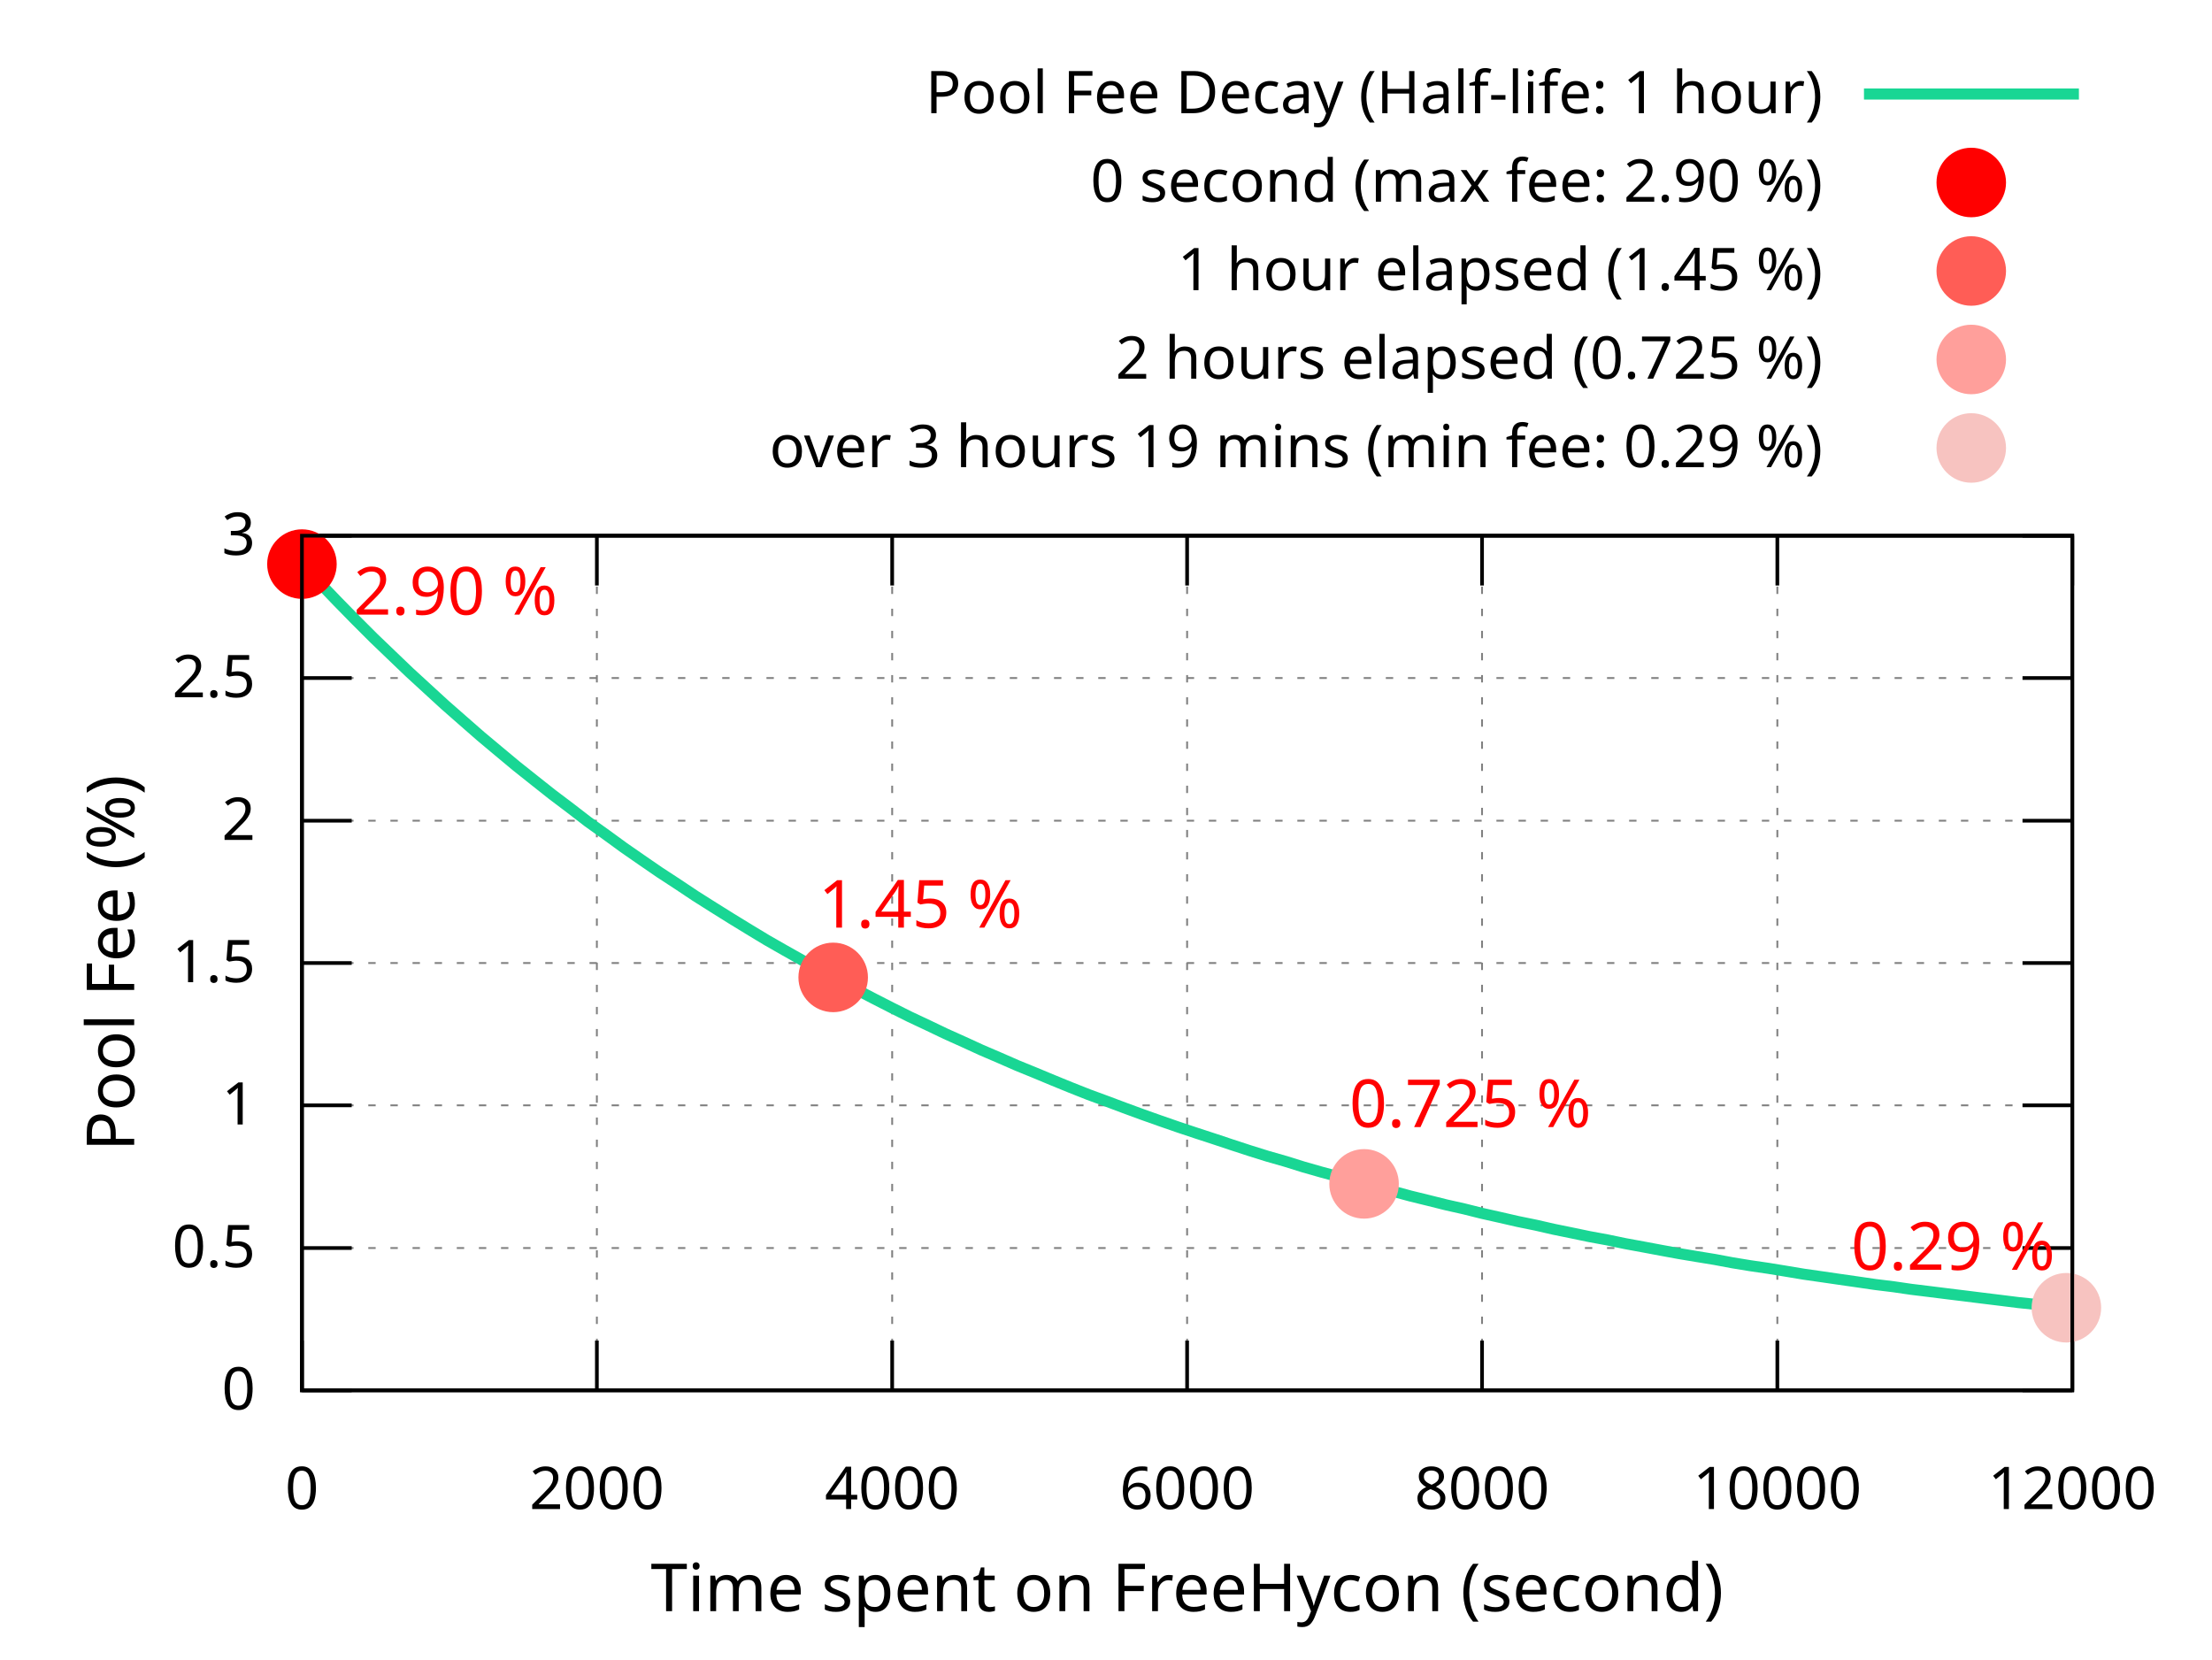
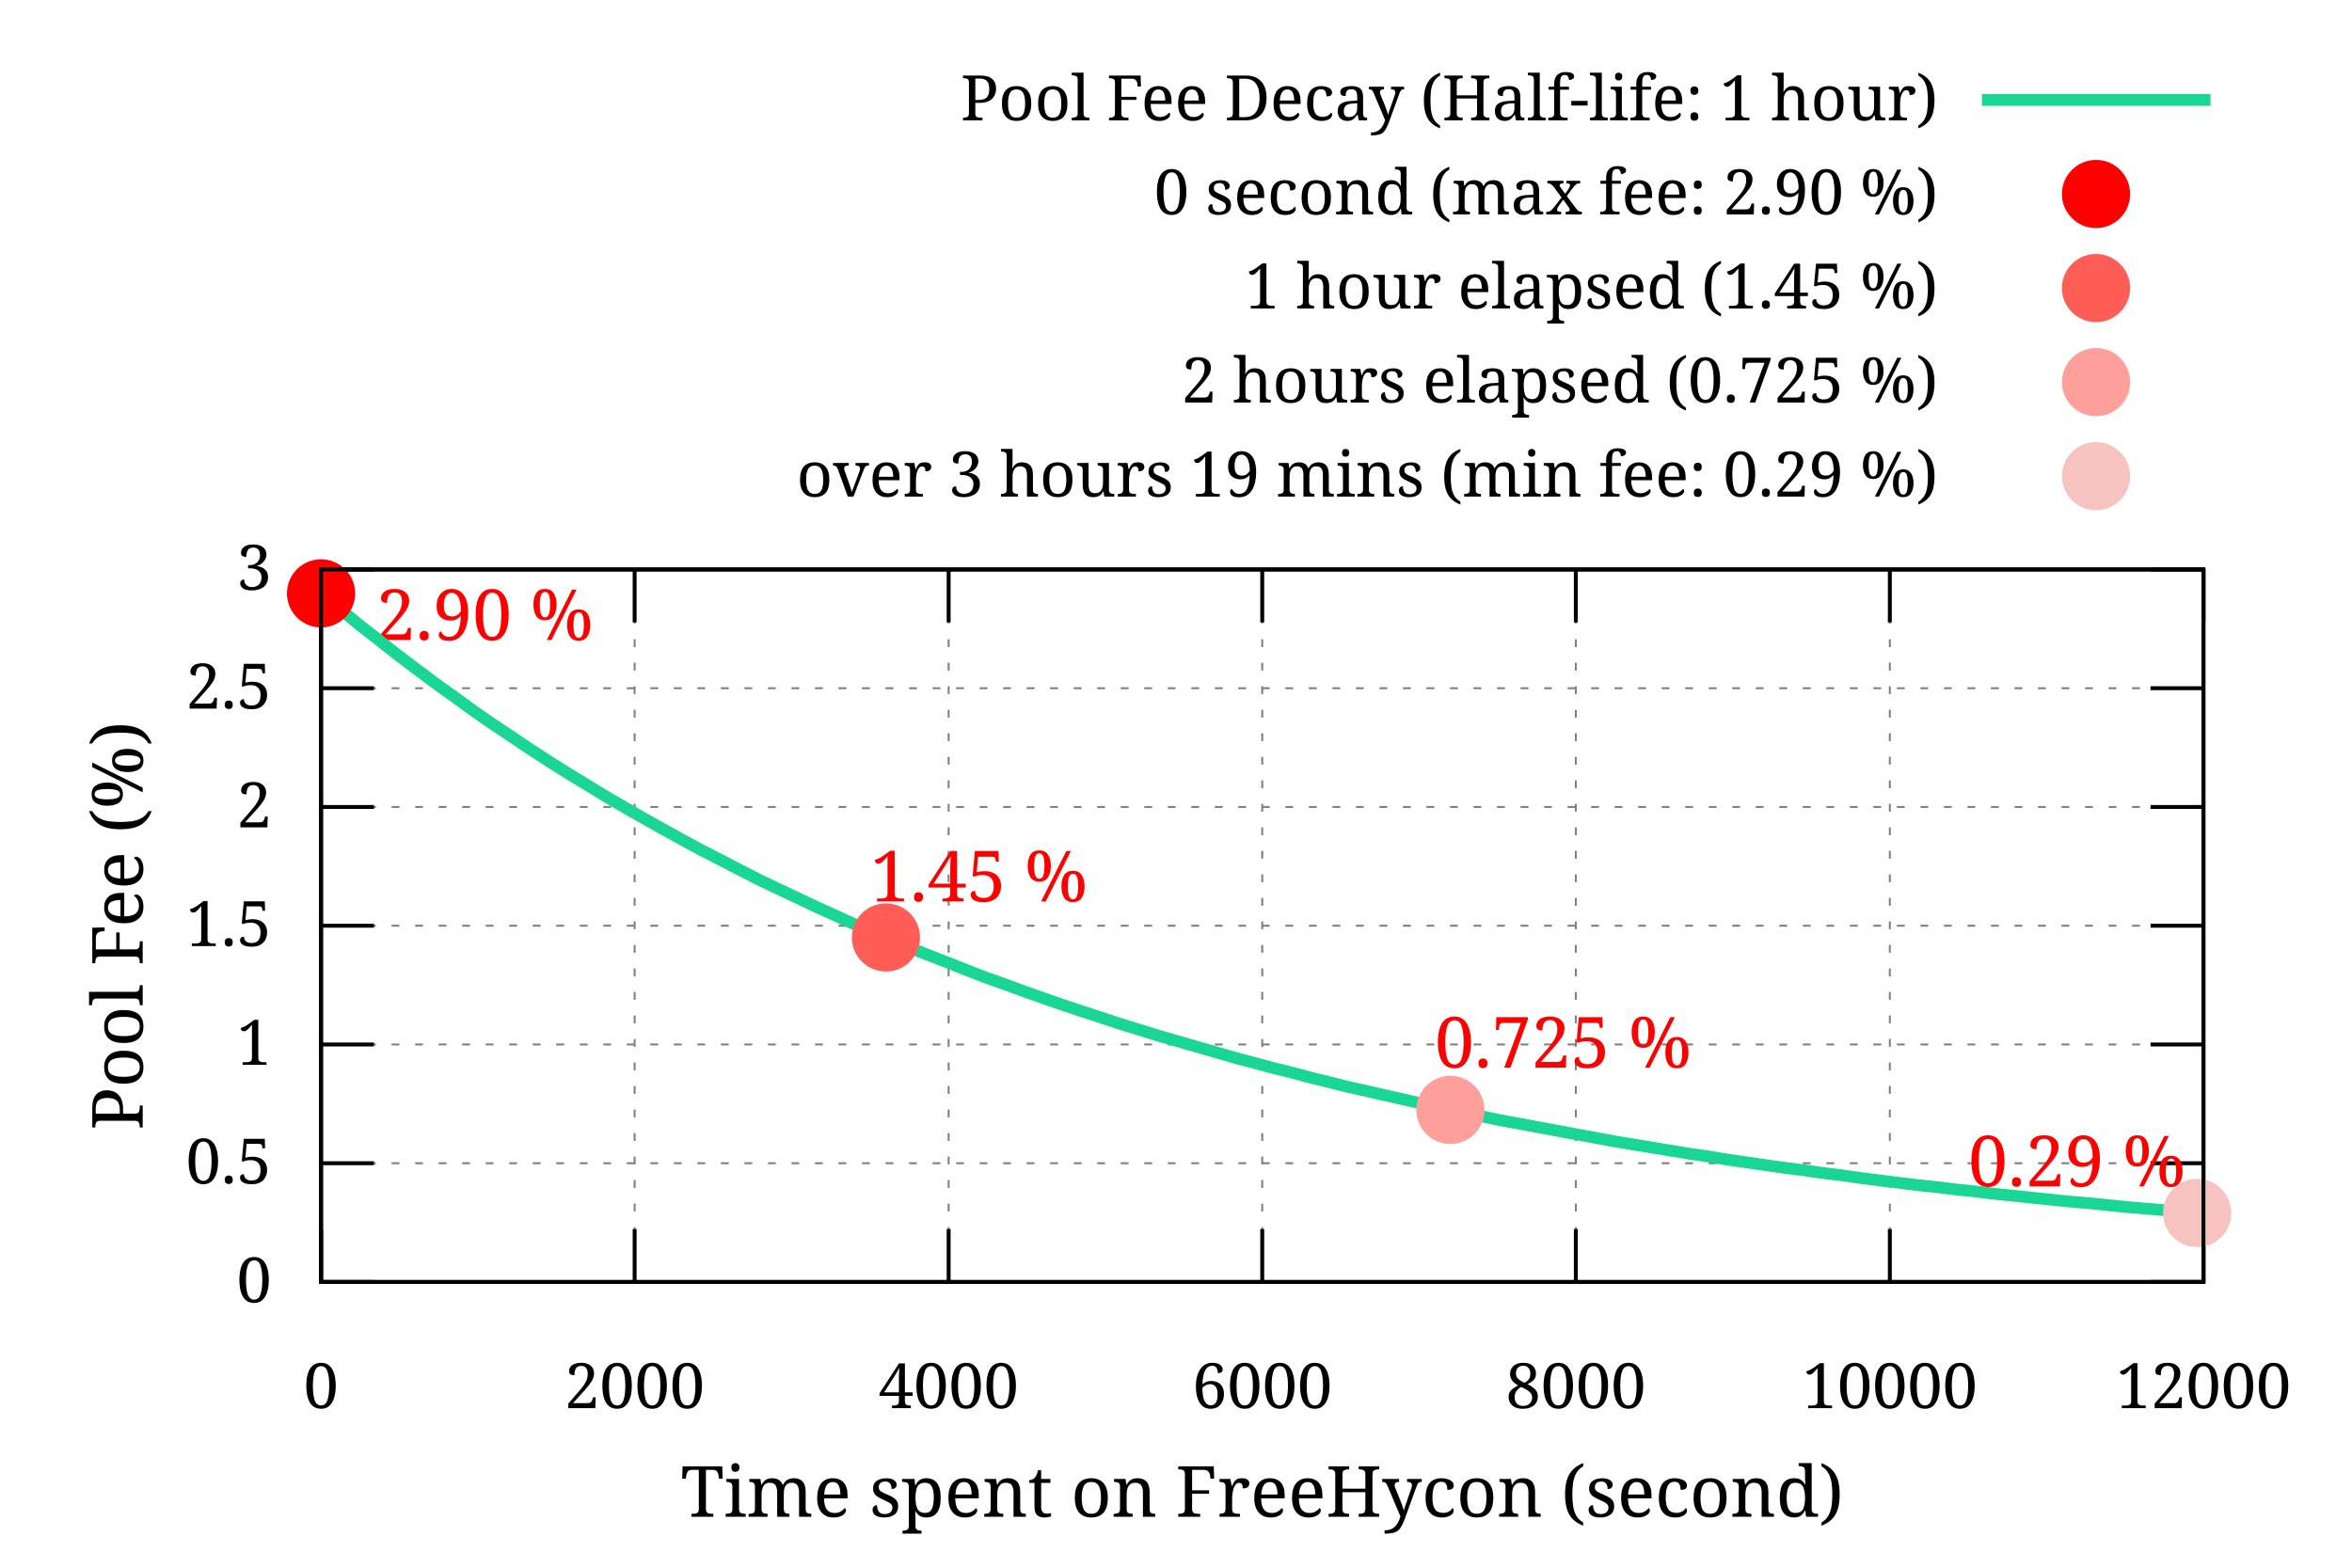
- <svg xmlns="http://www.w3.org/2000/svg" xmlns:xlink="http://www.w3.org/1999/xlink" width="600" height="450" viewBox="0 0 600 450">
+ <svg xmlns="http://www.w3.org/2000/svg" xmlns:xlink="http://www.w3.org/1999/xlink" width="600" height="400" viewBox="0 0 600 400">
  <g id="gnuplot_canvas">
-     <rect x="0" y="0" width="600" height="450" fill="none" />
+     <rect x="0" y="0" width="600" height="400" fill="none" />
    <defs>
      <circle id="gpDot" r="0.5" stroke-width="0.5" />
      <path id="gpPt0" stroke-width="0.148" stroke="currentColor" d="M-1,0 h2 M0,-1 v2" />
      <path id="gpPt1" stroke-width="0.148" stroke="currentColor" d="M-1,-1 L1,1 M1,-1 L-1,1" />
      <path id="gpPt2" stroke-width="0.148" stroke="currentColor" d="M-1,0 L1,0 M0,-1 L0,1 M-1,-1 L1,1 M-1,1 L1,-1" />
      <rect id="gpPt3" stroke-width="0.148" stroke="currentColor" x="-1" y="-1" width="2" height="2" />
      <rect id="gpPt4" stroke-width="0.148" stroke="currentColor" fill="currentColor" x="-1" y="-1" width="2" height="2" />
      <circle id="gpPt5" stroke-width="0.148" stroke="currentColor" cx="0" cy="0" r="1" />
      <use xlink:href="#gpPt5" id="gpPt6" fill="currentColor" stroke="none" />
      <path id="gpPt7" stroke-width="0.148" stroke="currentColor" d="M0,-1.33 L-1.33,0.67 L1.33,0.67 z" />
      <use xlink:href="#gpPt7" id="gpPt8" fill="currentColor" stroke="none" />
      <use xlink:href="#gpPt7" id="gpPt9" stroke="currentColor" transform="rotate(180)" />
      <use xlink:href="#gpPt9" id="gpPt10" fill="currentColor" stroke="none" />
      <use xlink:href="#gpPt3" id="gpPt11" stroke="currentColor" transform="rotate(45)" />
      <use xlink:href="#gpPt11" id="gpPt12" fill="currentColor" stroke="none" />
      <path id="gpPt13" stroke-width="0.148" stroke="currentColor" d="M0,1.330 L1.265,0.411 L0.782,-1.067 L-0.782,-1.076 L-1.265,0.411 z" />
      <use xlink:href="#gpPt13" id="gpPt14" fill="currentColor" stroke="none" />
      <filter id="textbox" filterUnits="objectBoundingBox" x="0" y="0" height="1" width="1">
        <feFlood flood-color="white" flood-opacity="1" result="bgnd" />
        <feComposite in="SourceGraphic" in2="bgnd" operator="atop" />
      </filter>
      <filter id="greybox" filterUnits="objectBoundingBox" x="0" y="0" height="1" width="1">
        <feFlood flood-color="lightgrey" flood-opacity="1" result="grey" />
        <feComposite in="SourceGraphic" in2="grey" operator="atop" />
      </filter>
    </defs>
    <g fill="none" color="white" stroke="currentColor" stroke-width="1.00" stroke-linecap="butt" stroke-linejoin="miter">
</g>
    <g fill="none" color="black" stroke="currentColor" stroke-width="1.00" stroke-linecap="butt" stroke-linejoin="miter">
</g>
    <g fill="none" color="black" stroke="black" stroke-width="0.50" stroke-linecap="butt" stroke-linejoin="miter">
</g>
    <g fill="none" color="gray" stroke="currentColor" stroke-width="0.50" stroke-linecap="butt" stroke-linejoin="miter">
-       <path stroke="gray" stroke-dasharray="2,4" class="gridline" d="M81.9,377.1 L562.1,377.1  " />
-     </g>
-     <g fill="none" color="gray" stroke="gray" stroke-width="1.00" stroke-linecap="butt" stroke-linejoin="miter">
- </g>
-     <g fill="none" color="black" stroke="currentColor" stroke-width="1.00" stroke-linecap="butt" stroke-linejoin="miter">
-       <path stroke="black" d="M81.9,377.1 L95.4,377.1 M562.1,377.1 L548.6,377.1  " />
-       <g transform="translate(69.3,382.3)" stroke="none" fill="black" font-family="Montserrat" font-size="16.00" text-anchor="end">
-         <text>
-           <tspan font-family="Montserrat"> 0</tspan>
-         </text>
-       </g>
-     </g>
-     <g fill="none" color="black" stroke="currentColor" stroke-width="1.00" stroke-linecap="butt" stroke-linejoin="miter">
- </g>
-     <g fill="none" color="black" stroke="black" stroke-width="0.50" stroke-linecap="butt" stroke-linejoin="miter">
- </g>
-     <g fill="none" color="gray" stroke="currentColor" stroke-width="0.50" stroke-linecap="butt" stroke-linejoin="miter">
-       <path stroke="gray" stroke-dasharray="2,4" class="gridline" d="M81.9,338.5 L562.1,338.5  " />
-     </g>
-     <g fill="none" color="gray" stroke="gray" stroke-width="1.00" stroke-linecap="butt" stroke-linejoin="miter">
- </g>
-     <g fill="none" color="black" stroke="currentColor" stroke-width="1.00" stroke-linecap="butt" stroke-linejoin="miter">
-       <path stroke="black" d="M81.9,338.5 L95.4,338.5 M562.1,338.5 L548.6,338.5  " />
-       <g transform="translate(69.3,343.7)" stroke="none" fill="black" font-family="Montserrat" font-size="16.00" text-anchor="end">
-         <text>
-           <tspan font-family="Montserrat"> 0.5</tspan>
-         </text>
-       </g>
-     </g>
-     <g fill="none" color="black" stroke="currentColor" stroke-width="1.00" stroke-linecap="butt" stroke-linejoin="miter">
- </g>
-     <g fill="none" color="black" stroke="black" stroke-width="0.50" stroke-linecap="butt" stroke-linejoin="miter">
- </g>
-     <g fill="none" color="gray" stroke="currentColor" stroke-width="0.50" stroke-linecap="butt" stroke-linejoin="miter">
-       <path stroke="gray" stroke-dasharray="2,4" class="gridline" d="M81.9,299.8 L562.1,299.8  " />
-     </g>
-     <g fill="none" color="gray" stroke="gray" stroke-width="1.00" stroke-linecap="butt" stroke-linejoin="miter">
- </g>
-     <g fill="none" color="black" stroke="currentColor" stroke-width="1.00" stroke-linecap="butt" stroke-linejoin="miter">
-       <path stroke="black" d="M81.9,299.8 L95.4,299.8 M562.1,299.8 L548.6,299.8  " />
-       <g transform="translate(69.3,305.0)" stroke="none" fill="black" font-family="Montserrat" font-size="16.00" text-anchor="end">
-         <text>
-           <tspan font-family="Montserrat"> 1</tspan>
-         </text>
-       </g>
-     </g>
-     <g fill="none" color="black" stroke="currentColor" stroke-width="1.00" stroke-linecap="butt" stroke-linejoin="miter">
- </g>
-     <g fill="none" color="black" stroke="black" stroke-width="0.50" stroke-linecap="butt" stroke-linejoin="miter">
- </g>
-     <g fill="none" color="gray" stroke="currentColor" stroke-width="0.50" stroke-linecap="butt" stroke-linejoin="miter">
-       <path stroke="gray" stroke-dasharray="2,4" class="gridline" d="M81.9,261.2 L562.1,261.2  " />
-     </g>
-     <g fill="none" color="gray" stroke="gray" stroke-width="1.00" stroke-linecap="butt" stroke-linejoin="miter">
- </g>
-     <g fill="none" color="black" stroke="currentColor" stroke-width="1.00" stroke-linecap="butt" stroke-linejoin="miter">
-       <path stroke="black" d="M81.9,261.2 L95.4,261.2 M562.1,261.2 L548.6,261.2  " />
-       <g transform="translate(69.3,266.4)" stroke="none" fill="black" font-family="Montserrat" font-size="16.00" text-anchor="end">
-         <text>
-           <tspan font-family="Montserrat"> 1.5</tspan>
-         </text>
-       </g>
-     </g>
-     <g fill="none" color="black" stroke="currentColor" stroke-width="1.00" stroke-linecap="butt" stroke-linejoin="miter">
- </g>
-     <g fill="none" color="black" stroke="black" stroke-width="0.50" stroke-linecap="butt" stroke-linejoin="miter">
- </g>
-     <g fill="none" color="gray" stroke="currentColor" stroke-width="0.50" stroke-linecap="butt" stroke-linejoin="miter">
-       <path stroke="gray" stroke-dasharray="2,4" class="gridline" d="M81.9,222.6 L562.1,222.6  " />
-     </g>
-     <g fill="none" color="gray" stroke="gray" stroke-width="1.00" stroke-linecap="butt" stroke-linejoin="miter">
- </g>
-     <g fill="none" color="black" stroke="currentColor" stroke-width="1.00" stroke-linecap="butt" stroke-linejoin="miter">
-       <path stroke="black" d="M81.9,222.6 L95.4,222.6 M562.1,222.6 L548.6,222.6  " />
-       <g transform="translate(69.3,227.8)" stroke="none" fill="black" font-family="Montserrat" font-size="16.00" text-anchor="end">
-         <text>
-           <tspan font-family="Montserrat"> 2</tspan>
-         </text>
-       </g>
-     </g>
-     <g fill="none" color="black" stroke="currentColor" stroke-width="1.00" stroke-linecap="butt" stroke-linejoin="miter">
- </g>
-     <g fill="none" color="black" stroke="black" stroke-width="0.50" stroke-linecap="butt" stroke-linejoin="miter">
- </g>
-     <g fill="none" color="gray" stroke="currentColor" stroke-width="0.50" stroke-linecap="butt" stroke-linejoin="miter">
-       <path stroke="gray" stroke-dasharray="2,4" class="gridline" d="M81.9,183.9 L562.1,183.9  " />
-     </g>
-     <g fill="none" color="gray" stroke="gray" stroke-width="1.00" stroke-linecap="butt" stroke-linejoin="miter">
- </g>
-     <g fill="none" color="black" stroke="currentColor" stroke-width="1.00" stroke-linecap="butt" stroke-linejoin="miter">
-       <path stroke="black" d="M81.9,183.9 L95.4,183.9 M562.1,183.9 L548.6,183.9  " />
-       <g transform="translate(69.3,189.1)" stroke="none" fill="black" font-family="Montserrat" font-size="16.00" text-anchor="end">
-         <text>
-           <tspan font-family="Montserrat"> 2.5</tspan>
+       <path stroke="gray" stroke-dasharray="2,4" class="gridline" d="M81.9,327.1 L562.1,327.1  " />
+     </g>
+     <g fill="none" color="gray" stroke="gray" stroke-width="1.00" stroke-linecap="butt" stroke-linejoin="miter">
+ </g>
+     <g fill="none" color="black" stroke="currentColor" stroke-width="1.00" stroke-linecap="butt" stroke-linejoin="miter">
+       <path stroke="black" d="M81.9,327.1 L95.4,327.1 M562.1,327.1 L548.6,327.1  " />
+       <g transform="translate(69.3,332.3)" stroke="none" fill="black" font-family="Georgia" font-size="16.00" text-anchor="end">
+         <text>
+           <tspan font-family="Georgia"> 0</tspan>
+         </text>
+       </g>
+     </g>
+     <g fill="none" color="black" stroke="currentColor" stroke-width="1.00" stroke-linecap="butt" stroke-linejoin="miter">
+ </g>
+     <g fill="none" color="black" stroke="black" stroke-width="0.50" stroke-linecap="butt" stroke-linejoin="miter">
+ </g>
+     <g fill="none" color="gray" stroke="currentColor" stroke-width="0.50" stroke-linecap="butt" stroke-linejoin="miter">
+       <path stroke="gray" stroke-dasharray="2,4" class="gridline" d="M81.9,296.8 L562.1,296.8  " />
+     </g>
+     <g fill="none" color="gray" stroke="gray" stroke-width="1.00" stroke-linecap="butt" stroke-linejoin="miter">
+ </g>
+     <g fill="none" color="black" stroke="currentColor" stroke-width="1.00" stroke-linecap="butt" stroke-linejoin="miter">
+       <path stroke="black" d="M81.9,296.8 L95.4,296.8 M562.1,296.8 L548.6,296.8  " />
+       <g transform="translate(69.3,302.0)" stroke="none" fill="black" font-family="Georgia" font-size="16.00" text-anchor="end">
+         <text>
+           <tspan font-family="Georgia"> 0.5</tspan>
+         </text>
+       </g>
+     </g>
+     <g fill="none" color="black" stroke="currentColor" stroke-width="1.00" stroke-linecap="butt" stroke-linejoin="miter">
+ </g>
+     <g fill="none" color="black" stroke="black" stroke-width="0.50" stroke-linecap="butt" stroke-linejoin="miter">
+ </g>
+     <g fill="none" color="gray" stroke="currentColor" stroke-width="0.50" stroke-linecap="butt" stroke-linejoin="miter">
+       <path stroke="gray" stroke-dasharray="2,4" class="gridline" d="M81.9,266.5 L562.1,266.5  " />
+     </g>
+     <g fill="none" color="gray" stroke="gray" stroke-width="1.00" stroke-linecap="butt" stroke-linejoin="miter">
+ </g>
+     <g fill="none" color="black" stroke="currentColor" stroke-width="1.00" stroke-linecap="butt" stroke-linejoin="miter">
+       <path stroke="black" d="M81.9,266.5 L95.4,266.5 M562.1,266.5 L548.6,266.5  " />
+       <g transform="translate(69.3,271.7)" stroke="none" fill="black" font-family="Georgia" font-size="16.00" text-anchor="end">
+         <text>
+           <tspan font-family="Georgia"> 1</tspan>
+         </text>
+       </g>
+     </g>
+     <g fill="none" color="black" stroke="currentColor" stroke-width="1.00" stroke-linecap="butt" stroke-linejoin="miter">
+ </g>
+     <g fill="none" color="black" stroke="black" stroke-width="0.50" stroke-linecap="butt" stroke-linejoin="miter">
+ </g>
+     <g fill="none" color="gray" stroke="currentColor" stroke-width="0.50" stroke-linecap="butt" stroke-linejoin="miter">
+       <path stroke="gray" stroke-dasharray="2,4" class="gridline" d="M81.9,236.2 L562.1,236.2  " />
+     </g>
+     <g fill="none" color="gray" stroke="gray" stroke-width="1.00" stroke-linecap="butt" stroke-linejoin="miter">
+ </g>
+     <g fill="none" color="black" stroke="currentColor" stroke-width="1.00" stroke-linecap="butt" stroke-linejoin="miter">
+       <path stroke="black" d="M81.9,236.2 L95.4,236.2 M562.1,236.2 L548.6,236.2  " />
+       <g transform="translate(69.3,241.4)" stroke="none" fill="black" font-family="Georgia" font-size="16.00" text-anchor="end">
+         <text>
+           <tspan font-family="Georgia"> 1.5</tspan>
+         </text>
+       </g>
+     </g>
+     <g fill="none" color="black" stroke="currentColor" stroke-width="1.00" stroke-linecap="butt" stroke-linejoin="miter">
+ </g>
+     <g fill="none" color="black" stroke="black" stroke-width="0.50" stroke-linecap="butt" stroke-linejoin="miter">
+ </g>
+     <g fill="none" color="gray" stroke="currentColor" stroke-width="0.50" stroke-linecap="butt" stroke-linejoin="miter">
+       <path stroke="gray" stroke-dasharray="2,4" class="gridline" d="M81.9,205.9 L562.1,205.9  " />
+     </g>
+     <g fill="none" color="gray" stroke="gray" stroke-width="1.00" stroke-linecap="butt" stroke-linejoin="miter">
+ </g>
+     <g fill="none" color="black" stroke="currentColor" stroke-width="1.00" stroke-linecap="butt" stroke-linejoin="miter">
+       <path stroke="black" d="M81.9,205.9 L95.4,205.9 M562.1,205.9 L548.6,205.9  " />
+       <g transform="translate(69.3,211.1)" stroke="none" fill="black" font-family="Georgia" font-size="16.00" text-anchor="end">
+         <text>
+           <tspan font-family="Georgia"> 2</tspan>
+         </text>
+       </g>
+     </g>
+     <g fill="none" color="black" stroke="currentColor" stroke-width="1.00" stroke-linecap="butt" stroke-linejoin="miter">
+ </g>
+     <g fill="none" color="black" stroke="black" stroke-width="0.50" stroke-linecap="butt" stroke-linejoin="miter">
+ </g>
+     <g fill="none" color="gray" stroke="currentColor" stroke-width="0.50" stroke-linecap="butt" stroke-linejoin="miter">
+       <path stroke="gray" stroke-dasharray="2,4" class="gridline" d="M81.9,175.6 L562.1,175.6  " />
+     </g>
+     <g fill="none" color="gray" stroke="gray" stroke-width="1.00" stroke-linecap="butt" stroke-linejoin="miter">
+ </g>
+     <g fill="none" color="black" stroke="currentColor" stroke-width="1.00" stroke-linecap="butt" stroke-linejoin="miter">
+       <path stroke="black" d="M81.9,175.6 L95.4,175.6 M562.1,175.6 L548.6,175.6  " />
+       <g transform="translate(69.3,180.8)" stroke="none" fill="black" font-family="Georgia" font-size="16.00" text-anchor="end">
+         <text>
+           <tspan font-family="Georgia"> 2.5</tspan>
        </text>
      </g>
    </g>
    <g fill="none" color="black" stroke="currentColor" stroke-width="1.00" stroke-linecap="butt" stroke-linejoin="miter">
</g>
    <g fill="none" color="black" stroke="black" stroke-width="0.50" stroke-linecap="butt" stroke-linejoin="miter">
</g>
    <g fill="none" color="gray" stroke="currentColor" stroke-width="0.50" stroke-linecap="butt" stroke-linejoin="miter">
      <path stroke="gray" stroke-dasharray="2,4" class="gridline" d="M81.9,145.3 L562.1,145.3  " />
    </g>
    <g fill="none" color="gray" stroke="gray" stroke-width="1.00" stroke-linecap="butt" stroke-linejoin="miter">
</g>
    <g fill="none" color="black" stroke="currentColor" stroke-width="1.00" stroke-linecap="butt" stroke-linejoin="miter">
      <path stroke="black" d="M81.9,145.3 L95.4,145.3 M562.1,145.3 L548.6,145.3  " />
-       <g transform="translate(69.3,150.5)" stroke="none" fill="black" font-family="Montserrat" font-size="16.00" text-anchor="end">
-         <text>
-           <tspan font-family="Montserrat"> 3</tspan>
-         </text>
-       </g>
-     </g>
-     <g fill="none" color="black" stroke="currentColor" stroke-width="1.00" stroke-linecap="butt" stroke-linejoin="miter">
- </g>
-     <g fill="none" color="black" stroke="black" stroke-width="0.50" stroke-linecap="butt" stroke-linejoin="miter">
- </g>
-     <g fill="none" color="gray" stroke="currentColor" stroke-width="0.50" stroke-linecap="butt" stroke-linejoin="miter">
-       <path stroke="gray" stroke-dasharray="2,4" class="gridline" d="M81.9,377.1 L81.9,145.3  " />
-     </g>
-     <g fill="none" color="gray" stroke="gray" stroke-width="1.00" stroke-linecap="butt" stroke-linejoin="miter">
- </g>
-     <g fill="none" color="black" stroke="currentColor" stroke-width="1.00" stroke-linecap="butt" stroke-linejoin="miter">
-       <path stroke="black" d="M81.9,377.1 L81.9,363.6 M81.9,145.3 L81.9,158.8  " />
-       <g transform="translate(81.9,409.3)" stroke="none" fill="black" font-family="Montserrat" font-size="16.00" text-anchor="middle">
-         <text>
-           <tspan font-family="Montserrat"> 0</tspan>
-         </text>
-       </g>
-     </g>
-     <g fill="none" color="black" stroke="currentColor" stroke-width="1.00" stroke-linecap="butt" stroke-linejoin="miter">
- </g>
-     <g fill="none" color="black" stroke="black" stroke-width="0.50" stroke-linecap="butt" stroke-linejoin="miter">
- </g>
-     <g fill="none" color="gray" stroke="currentColor" stroke-width="0.50" stroke-linecap="butt" stroke-linejoin="miter">
-       <path stroke="gray" stroke-dasharray="2,4" class="gridline" d="M161.9,377.1 L161.9,145.3  " />
-     </g>
-     <g fill="none" color="gray" stroke="gray" stroke-width="1.00" stroke-linecap="butt" stroke-linejoin="miter">
- </g>
-     <g fill="none" color="black" stroke="currentColor" stroke-width="1.00" stroke-linecap="butt" stroke-linejoin="miter">
-       <path stroke="black" d="M161.9,377.1 L161.9,363.6 M161.9,145.3 L161.9,158.8  " />
-       <g transform="translate(161.9,409.3)" stroke="none" fill="black" font-family="Montserrat" font-size="16.00" text-anchor="middle">
-         <text>
-           <tspan font-family="Montserrat"> 2000</tspan>
-         </text>
-       </g>
-     </g>
-     <g fill="none" color="black" stroke="currentColor" stroke-width="1.00" stroke-linecap="butt" stroke-linejoin="miter">
- </g>
-     <g fill="none" color="black" stroke="black" stroke-width="0.50" stroke-linecap="butt" stroke-linejoin="miter">
- </g>
-     <g fill="none" color="gray" stroke="currentColor" stroke-width="0.50" stroke-linecap="butt" stroke-linejoin="miter">
-       <path stroke="gray" stroke-dasharray="2,4" class="gridline" d="M242.0,377.1 L242.0,145.3  " />
-     </g>
-     <g fill="none" color="gray" stroke="gray" stroke-width="1.00" stroke-linecap="butt" stroke-linejoin="miter">
- </g>
-     <g fill="none" color="black" stroke="currentColor" stroke-width="1.00" stroke-linecap="butt" stroke-linejoin="miter">
-       <path stroke="black" d="M242.0,377.1 L242.0,363.6 M242.0,145.3 L242.0,158.8  " />
-       <g transform="translate(242.0,409.3)" stroke="none" fill="black" font-family="Montserrat" font-size="16.00" text-anchor="middle">
-         <text>
-           <tspan font-family="Montserrat"> 4000</tspan>
-         </text>
-       </g>
-     </g>
-     <g fill="none" color="black" stroke="currentColor" stroke-width="1.00" stroke-linecap="butt" stroke-linejoin="miter">
- </g>
-     <g fill="none" color="black" stroke="black" stroke-width="0.50" stroke-linecap="butt" stroke-linejoin="miter">
- </g>
-     <g fill="none" color="gray" stroke="currentColor" stroke-width="0.50" stroke-linecap="butt" stroke-linejoin="miter">
-       <path stroke="gray" stroke-dasharray="2,4" class="gridline" d="M322.0,377.1 L322.0,145.3  " />
-     </g>
-     <g fill="none" color="gray" stroke="gray" stroke-width="1.00" stroke-linecap="butt" stroke-linejoin="miter">
- </g>
-     <g fill="none" color="black" stroke="currentColor" stroke-width="1.00" stroke-linecap="butt" stroke-linejoin="miter">
-       <path stroke="black" d="M322.0,377.1 L322.0,363.6 M322.0,145.3 L322.0,158.8  " />
-       <g transform="translate(322.0,409.3)" stroke="none" fill="black" font-family="Montserrat" font-size="16.00" text-anchor="middle">
-         <text>
-           <tspan font-family="Montserrat"> 6000</tspan>
-         </text>
-       </g>
-     </g>
-     <g fill="none" color="black" stroke="currentColor" stroke-width="1.00" stroke-linecap="butt" stroke-linejoin="miter">
- </g>
-     <g fill="none" color="black" stroke="black" stroke-width="0.50" stroke-linecap="butt" stroke-linejoin="miter">
- </g>
-     <g fill="none" color="gray" stroke="currentColor" stroke-width="0.50" stroke-linecap="butt" stroke-linejoin="miter">
-       <path stroke="gray" stroke-dasharray="2,4" class="gridline" d="M402.0,377.1 L402.0,145.3  " />
-     </g>
-     <g fill="none" color="gray" stroke="gray" stroke-width="1.00" stroke-linecap="butt" stroke-linejoin="miter">
- </g>
-     <g fill="none" color="black" stroke="currentColor" stroke-width="1.00" stroke-linecap="butt" stroke-linejoin="miter">
-       <path stroke="black" d="M402.0,377.1 L402.0,363.6 M402.0,145.3 L402.0,158.8  " />
-       <g transform="translate(402.0,409.3)" stroke="none" fill="black" font-family="Montserrat" font-size="16.00" text-anchor="middle">
-         <text>
-           <tspan font-family="Montserrat"> 8000</tspan>
-         </text>
-       </g>
-     </g>
-     <g fill="none" color="black" stroke="currentColor" stroke-width="1.00" stroke-linecap="butt" stroke-linejoin="miter">
- </g>
-     <g fill="none" color="black" stroke="black" stroke-width="0.50" stroke-linecap="butt" stroke-linejoin="miter">
- </g>
-     <g fill="none" color="gray" stroke="currentColor" stroke-width="0.50" stroke-linecap="butt" stroke-linejoin="miter">
-       <path stroke="gray" stroke-dasharray="2,4" class="gridline" d="M482.1,377.1 L482.1,145.3  " />
-     </g>
-     <g fill="none" color="gray" stroke="gray" stroke-width="1.00" stroke-linecap="butt" stroke-linejoin="miter">
- </g>
-     <g fill="none" color="black" stroke="currentColor" stroke-width="1.00" stroke-linecap="butt" stroke-linejoin="miter">
-       <path stroke="black" d="M482.1,377.1 L482.1,363.6 M482.1,145.3 L482.1,158.8  " />
-       <g transform="translate(482.1,409.3)" stroke="none" fill="black" font-family="Montserrat" font-size="16.00" text-anchor="middle">
-         <text>
-           <tspan font-family="Montserrat"> 10000</tspan>
-         </text>
-       </g>
-     </g>
-     <g fill="none" color="black" stroke="currentColor" stroke-width="1.00" stroke-linecap="butt" stroke-linejoin="miter">
- </g>
-     <g fill="none" color="black" stroke="black" stroke-width="0.50" stroke-linecap="butt" stroke-linejoin="miter">
- </g>
-     <g fill="none" color="gray" stroke="currentColor" stroke-width="0.50" stroke-linecap="butt" stroke-linejoin="miter">
-       <path stroke="gray" stroke-dasharray="2,4" class="gridline" d="M562.1,377.1 L562.1,145.3  " />
-     </g>
-     <g fill="none" color="gray" stroke="gray" stroke-width="1.00" stroke-linecap="butt" stroke-linejoin="miter">
- </g>
-     <g fill="none" color="black" stroke="currentColor" stroke-width="1.00" stroke-linecap="butt" stroke-linejoin="miter">
-       <path stroke="black" d="M562.1,377.1 L562.1,363.6 M562.1,145.3 L562.1,158.8  " />
-       <g transform="translate(562.1,409.3)" stroke="none" fill="black" font-family="Montserrat" font-size="16.00" text-anchor="middle">
-         <text>
-           <tspan font-family="Montserrat"> 12000</tspan>
-         </text>
-       </g>
-     </g>
-     <g fill="none" color="black" stroke="currentColor" stroke-width="1.00" stroke-linecap="butt" stroke-linejoin="miter">
- </g>
-     <g fill="none" color="black" stroke="currentColor" stroke-width="1.00" stroke-linecap="butt" stroke-linejoin="miter">
-       <path stroke="black" d="M81.9,145.3 L81.9,377.1 L562.1,377.1 L562.1,145.3 L81.9,145.3 Z  " />
-       <g transform="translate(95.9,166.7)" stroke="none" fill="rgb(255,0,0)" font-family="Montserrat" font-size="18.00" text-anchor="start">
-         <text>
-           <tspan font-family="Montserrat">2.90 %</tspan>
-         </text>
-       </g>
-       <g transform="translate(222.0,251.6)" stroke="none" fill="rgb(255,0,0)" font-family="Montserrat" font-size="18.00" text-anchor="start">
-         <text>
-           <tspan font-family="Montserrat">1.45 %</tspan>
-         </text>
-       </g>
-       <g transform="translate(366.0,305.7)" stroke="none" fill="rgb(255,0,0)" font-family="Montserrat" font-size="18.00" text-anchor="start">
-         <text>
-           <tspan font-family="Montserrat">0.725 %</tspan>
-         </text>
-       </g>
-       <g transform="translate(502.1,344.4)" stroke="none" fill="rgb(255,0,0)" font-family="Montserrat" font-size="18.00" text-anchor="start">
-         <text>
-           <tspan font-family="Montserrat">0.29 %</tspan>
-         </text>
-       </g>
-     </g>
-     <g fill="none" color="black" stroke="currentColor" stroke-width="1.00" stroke-linecap="butt" stroke-linejoin="miter">
-       <g transform="translate(36.4,261.2) rotate(270)" stroke="none" fill="black" font-family="Montserrat" font-size="18.00" text-anchor="middle">
-         <text>
-           <tspan font-family="Montserrat">Pool Fee (%)</tspan>
-         </text>
-       </g>
-     </g>
-     <g fill="none" color="black" stroke="currentColor" stroke-width="1.00" stroke-linecap="butt" stroke-linejoin="miter">
-       <g transform="translate(322.0,437.0)" stroke="none" fill="black" font-family="Montserrat" font-size="18.00" text-anchor="middle">
-         <text>
-           <tspan font-family="Montserrat">Time spent on FreeHycon (second)</tspan>
+       <g transform="translate(69.3,150.5)" stroke="none" fill="black" font-family="Georgia" font-size="16.00" text-anchor="end">
+         <text>
+           <tspan font-family="Georgia"> 3</tspan>
+         </text>
+       </g>
+     </g>
+     <g fill="none" color="black" stroke="currentColor" stroke-width="1.00" stroke-linecap="butt" stroke-linejoin="miter">
+ </g>
+     <g fill="none" color="black" stroke="black" stroke-width="0.50" stroke-linecap="butt" stroke-linejoin="miter">
+ </g>
+     <g fill="none" color="gray" stroke="currentColor" stroke-width="0.50" stroke-linecap="butt" stroke-linejoin="miter">
+       <path stroke="gray" stroke-dasharray="2,4" class="gridline" d="M81.9,327.1 L81.9,145.3  " />
+     </g>
+     <g fill="none" color="gray" stroke="gray" stroke-width="1.00" stroke-linecap="butt" stroke-linejoin="miter">
+ </g>
+     <g fill="none" color="black" stroke="currentColor" stroke-width="1.00" stroke-linecap="butt" stroke-linejoin="miter">
+       <path stroke="black" d="M81.9,327.1 L81.9,313.6 M81.9,145.3 L81.9,158.8  " />
+       <g transform="translate(81.9,359.3)" stroke="none" fill="black" font-family="Georgia" font-size="16.00" text-anchor="middle">
+         <text>
+           <tspan font-family="Georgia"> 0</tspan>
+         </text>
+       </g>
+     </g>
+     <g fill="none" color="black" stroke="currentColor" stroke-width="1.00" stroke-linecap="butt" stroke-linejoin="miter">
+ </g>
+     <g fill="none" color="black" stroke="black" stroke-width="0.50" stroke-linecap="butt" stroke-linejoin="miter">
+ </g>
+     <g fill="none" color="gray" stroke="currentColor" stroke-width="0.50" stroke-linecap="butt" stroke-linejoin="miter">
+       <path stroke="gray" stroke-dasharray="2,4" class="gridline" d="M161.9,327.1 L161.9,145.3  " />
+     </g>
+     <g fill="none" color="gray" stroke="gray" stroke-width="1.00" stroke-linecap="butt" stroke-linejoin="miter">
+ </g>
+     <g fill="none" color="black" stroke="currentColor" stroke-width="1.00" stroke-linecap="butt" stroke-linejoin="miter">
+       <path stroke="black" d="M161.9,327.1 L161.9,313.6 M161.9,145.3 L161.9,158.8  " />
+       <g transform="translate(161.9,359.3)" stroke="none" fill="black" font-family="Georgia" font-size="16.00" text-anchor="middle">
+         <text>
+           <tspan font-family="Georgia"> 2000</tspan>
+         </text>
+       </g>
+     </g>
+     <g fill="none" color="black" stroke="currentColor" stroke-width="1.00" stroke-linecap="butt" stroke-linejoin="miter">
+ </g>
+     <g fill="none" color="black" stroke="black" stroke-width="0.50" stroke-linecap="butt" stroke-linejoin="miter">
+ </g>
+     <g fill="none" color="gray" stroke="currentColor" stroke-width="0.50" stroke-linecap="butt" stroke-linejoin="miter">
+       <path stroke="gray" stroke-dasharray="2,4" class="gridline" d="M242.0,327.1 L242.0,145.3  " />
+     </g>
+     <g fill="none" color="gray" stroke="gray" stroke-width="1.00" stroke-linecap="butt" stroke-linejoin="miter">
+ </g>
+     <g fill="none" color="black" stroke="currentColor" stroke-width="1.00" stroke-linecap="butt" stroke-linejoin="miter">
+       <path stroke="black" d="M242.0,327.1 L242.0,313.6 M242.0,145.3 L242.0,158.8  " />
+       <g transform="translate(242.0,359.3)" stroke="none" fill="black" font-family="Georgia" font-size="16.00" text-anchor="middle">
+         <text>
+           <tspan font-family="Georgia"> 4000</tspan>
+         </text>
+       </g>
+     </g>
+     <g fill="none" color="black" stroke="currentColor" stroke-width="1.00" stroke-linecap="butt" stroke-linejoin="miter">
+ </g>
+     <g fill="none" color="black" stroke="black" stroke-width="0.50" stroke-linecap="butt" stroke-linejoin="miter">
+ </g>
+     <g fill="none" color="gray" stroke="currentColor" stroke-width="0.50" stroke-linecap="butt" stroke-linejoin="miter">
+       <path stroke="gray" stroke-dasharray="2,4" class="gridline" d="M322.0,327.1 L322.0,145.3  " />
+     </g>
+     <g fill="none" color="gray" stroke="gray" stroke-width="1.00" stroke-linecap="butt" stroke-linejoin="miter">
+ </g>
+     <g fill="none" color="black" stroke="currentColor" stroke-width="1.00" stroke-linecap="butt" stroke-linejoin="miter">
+       <path stroke="black" d="M322.0,327.1 L322.0,313.6 M322.0,145.3 L322.0,158.8  " />
+       <g transform="translate(322.0,359.3)" stroke="none" fill="black" font-family="Georgia" font-size="16.00" text-anchor="middle">
+         <text>
+           <tspan font-family="Georgia"> 6000</tspan>
+         </text>
+       </g>
+     </g>
+     <g fill="none" color="black" stroke="currentColor" stroke-width="1.00" stroke-linecap="butt" stroke-linejoin="miter">
+ </g>
+     <g fill="none" color="black" stroke="black" stroke-width="0.50" stroke-linecap="butt" stroke-linejoin="miter">
+ </g>
+     <g fill="none" color="gray" stroke="currentColor" stroke-width="0.50" stroke-linecap="butt" stroke-linejoin="miter">
+       <path stroke="gray" stroke-dasharray="2,4" class="gridline" d="M402.0,327.1 L402.0,145.3  " />
+     </g>
+     <g fill="none" color="gray" stroke="gray" stroke-width="1.00" stroke-linecap="butt" stroke-linejoin="miter">
+ </g>
+     <g fill="none" color="black" stroke="currentColor" stroke-width="1.00" stroke-linecap="butt" stroke-linejoin="miter">
+       <path stroke="black" d="M402.0,327.1 L402.0,313.6 M402.0,145.3 L402.0,158.8  " />
+       <g transform="translate(402.0,359.3)" stroke="none" fill="black" font-family="Georgia" font-size="16.00" text-anchor="middle">
+         <text>
+           <tspan font-family="Georgia"> 8000</tspan>
+         </text>
+       </g>
+     </g>
+     <g fill="none" color="black" stroke="currentColor" stroke-width="1.00" stroke-linecap="butt" stroke-linejoin="miter">
+ </g>
+     <g fill="none" color="black" stroke="black" stroke-width="0.50" stroke-linecap="butt" stroke-linejoin="miter">
+ </g>
+     <g fill="none" color="gray" stroke="currentColor" stroke-width="0.50" stroke-linecap="butt" stroke-linejoin="miter">
+       <path stroke="gray" stroke-dasharray="2,4" class="gridline" d="M482.1,327.1 L482.1,145.3  " />
+     </g>
+     <g fill="none" color="gray" stroke="gray" stroke-width="1.00" stroke-linecap="butt" stroke-linejoin="miter">
+ </g>
+     <g fill="none" color="black" stroke="currentColor" stroke-width="1.00" stroke-linecap="butt" stroke-linejoin="miter">
+       <path stroke="black" d="M482.1,327.1 L482.1,313.6 M482.1,145.3 L482.1,158.8  " />
+       <g transform="translate(482.1,359.3)" stroke="none" fill="black" font-family="Georgia" font-size="16.00" text-anchor="middle">
+         <text>
+           <tspan font-family="Georgia"> 10000</tspan>
+         </text>
+       </g>
+     </g>
+     <g fill="none" color="black" stroke="currentColor" stroke-width="1.00" stroke-linecap="butt" stroke-linejoin="miter">
+ </g>
+     <g fill="none" color="black" stroke="black" stroke-width="0.50" stroke-linecap="butt" stroke-linejoin="miter">
+ </g>
+     <g fill="none" color="gray" stroke="currentColor" stroke-width="0.50" stroke-linecap="butt" stroke-linejoin="miter">
+       <path stroke="gray" stroke-dasharray="2,4" class="gridline" d="M562.1,327.1 L562.1,145.3  " />
+     </g>
+     <g fill="none" color="gray" stroke="gray" stroke-width="1.00" stroke-linecap="butt" stroke-linejoin="miter">
+ </g>
+     <g fill="none" color="black" stroke="currentColor" stroke-width="1.00" stroke-linecap="butt" stroke-linejoin="miter">
+       <path stroke="black" d="M562.1,327.1 L562.1,313.6 M562.1,145.3 L562.1,158.8  " />
+       <g transform="translate(562.1,359.3)" stroke="none" fill="black" font-family="Georgia" font-size="16.00" text-anchor="middle">
+         <text>
+           <tspan font-family="Georgia"> 12000</tspan>
+         </text>
+       </g>
+     </g>
+     <g fill="none" color="black" stroke="currentColor" stroke-width="1.00" stroke-linecap="butt" stroke-linejoin="miter">
+ </g>
+     <g fill="none" color="black" stroke="currentColor" stroke-width="1.00" stroke-linecap="butt" stroke-linejoin="miter">
+       <path stroke="black" d="M81.9,145.3 L81.9,327.1 L562.1,327.1 L562.1,145.3 L81.9,145.3 Z  " />
+       <g transform="translate(95.9,163.3)" stroke="none" fill="rgb(255,0,0)" font-family="Georgia" font-size="18.00" text-anchor="start">
+         <text>
+           <tspan font-family="Georgia">2.90 %</tspan>
+         </text>
+       </g>
+       <g transform="translate(222.0,230.0)" stroke="none" fill="rgb(255,0,0)" font-family="Georgia" font-size="18.00" text-anchor="start">
+         <text>
+           <tspan font-family="Georgia">1.45 %</tspan>
+         </text>
+       </g>
+       <g transform="translate(366.0,272.4)" stroke="none" fill="rgb(255,0,0)" font-family="Georgia" font-size="18.00" text-anchor="start">
+         <text>
+           <tspan font-family="Georgia">0.725 %</tspan>
+         </text>
+       </g>
+       <g transform="translate(502.1,302.7)" stroke="none" fill="rgb(255,0,0)" font-family="Georgia" font-size="18.00" text-anchor="start">
+         <text>
+           <tspan font-family="Georgia">0.29 %</tspan>
+         </text>
+       </g>
+     </g>
+     <g fill="none" color="black" stroke="currentColor" stroke-width="1.00" stroke-linecap="butt" stroke-linejoin="miter">
+       <g transform="translate(36.4,236.2) rotate(270)" stroke="none" fill="black" font-family="Georgia" font-size="18.00" text-anchor="middle">
+         <text>
+           <tspan font-family="Georgia">Pool Fee (%)</tspan>
+         </text>
+       </g>
+     </g>
+     <g fill="none" color="black" stroke="currentColor" stroke-width="1.00" stroke-linecap="butt" stroke-linejoin="miter">
+       <g transform="translate(322.0,387.0)" stroke="none" fill="black" font-family="Georgia" font-size="18.00" text-anchor="middle">
+         <text>
+           <tspan font-family="Georgia">Time spent on FreeHycon (second)</tspan>
        </text>
      </g>
    </g>
    <g fill="none" color="black" stroke="currentColor" stroke-width="1.00" stroke-linecap="butt" stroke-linejoin="miter">
</g>
    <g id="gnuplot_plot_1">
      <g fill="none" color="white" stroke="currentColor" stroke-width="3.00" stroke-linecap="butt" stroke-linejoin="miter">
</g>
      <g fill="none" color="black" stroke="currentColor" stroke-width="3.00" stroke-linecap="butt" stroke-linejoin="miter">
-         <g transform="translate(494.4,30.7)" stroke="none" fill="black" font-family="Montserrat" font-size="16.00" text-anchor="end">
-           <text>
-             <tspan font-family="Montserrat">Pool Fee Decay (Half-life: 1 hour)</tspan>
+         <g transform="translate(494.4,30.7)" stroke="none" fill="black" font-family="Georgia" font-size="16.00" text-anchor="end">
+           <text>
+             <tspan font-family="Georgia">Pool Fee Decay (Half-life: 1 hour)</tspan>
          </text>
        </g>
      </g>
      <g fill="none" color="black" stroke="currentColor" stroke-width="3.00" stroke-linecap="butt" stroke-linejoin="miter">
-         <path stroke="rgb( 25, 214, 148)" d="M505.6,25.5 L563.9,25.5 M81.9,153.0 L86.8,158.2 L91.6,163.2 L96.5,168.2 L101.3,173.0 L106.2,177.7   L111.0,182.3 L115.9,186.8 L120.7,191.2 L125.6,195.5 L130.4,199.7 L135.3,203.8 L140.1,207.8 L145.0,211.7   L149.8,215.5 L154.7,219.2 L159.5,222.9 L164.4,226.4 L169.2,229.9 L174.1,233.3 L178.9,236.6 L183.8,239.8   L188.6,243.0 L193.5,246.1 L198.3,249.1 L203.2,252.1 L208.0,255.0 L212.9,257.8 L217.7,260.5 L222.6,263.2   L227.4,265.8 L232.3,268.4 L237.1,270.9 L242.0,273.4 L246.8,275.8 L251.7,278.1 L256.5,280.4 L261.4,282.6   L266.2,284.8 L271.1,286.9 L275.9,289.0 L280.8,291.0 L285.6,293.0 L290.5,295.0 L295.3,296.9 L300.2,298.7   L305.0,300.5 L309.9,302.3 L314.7,304.0 L319.6,305.7 L324.4,307.3 L329.3,308.9 L334.1,310.5 L339.0,312.1   L343.8,313.6 L348.7,315.0 L353.5,316.5 L358.4,317.9 L363.2,319.2 L368.1,320.6 L372.9,321.9 L377.8,323.1   L382.6,324.4 L387.5,325.6 L392.3,326.8 L397.2,327.9 L402.0,329.1 L406.9,330.2 L411.7,331.3 L416.6,332.3   L421.4,333.4 L426.3,334.4 L431.1,335.4 L436.0,336.3 L440.8,337.3 L445.7,338.2 L450.5,339.1 L455.4,340.0   L460.2,340.8 L465.1,341.6 L469.9,342.5 L474.8,343.3 L479.6,344.0 L484.5,344.8 L489.3,345.6 L494.2,346.3   L499.0,347.0 L503.9,347.7 L508.7,348.4 L513.6,349.0 L518.4,349.7 L523.3,350.3 L528.1,350.9 L533.0,351.5   L537.8,352.1 L542.7,352.7 L547.5,353.3 L552.4,353.8 L557.2,354.3 L562.1,354.9  " />
+         <path stroke="rgb( 25, 214, 148)" d="M505.6,25.5 L563.9,25.5 M81.9,151.4 L86.8,155.4 L91.6,159.4 L96.5,163.2 L101.3,167.0 L106.2,170.7   L111.0,174.3 L115.9,177.8 L120.7,181.3 L125.6,184.7 L130.4,187.9 L135.3,191.2 L140.1,194.3 L145.0,197.4   L149.8,200.3 L154.7,203.3 L159.5,206.1 L164.4,208.9 L169.2,211.6 L174.1,214.3 L178.9,216.9 L183.8,219.4   L188.6,221.9 L193.5,224.4 L198.3,226.7 L203.2,229.0 L208.0,231.3 L212.9,233.5 L217.7,235.7 L222.6,237.8   L227.4,239.8 L232.3,241.9 L237.1,243.8 L242.0,245.7 L246.8,247.6 L251.7,249.5 L256.5,251.2 L261.4,253.0   L266.2,254.7 L271.1,256.4 L275.9,258.0 L280.8,259.6 L285.6,261.2 L290.5,262.7 L295.3,264.2 L300.2,265.6   L305.0,267.0 L309.9,268.4 L314.7,269.8 L319.6,271.1 L324.4,272.4 L329.3,273.6 L334.1,274.9 L339.0,276.1   L343.8,277.3 L348.7,278.4 L353.5,279.5 L358.4,280.6 L363.2,281.7 L368.1,282.8 L372.9,283.8 L377.8,284.8   L382.6,285.8 L387.5,286.7 L392.3,287.6 L397.2,288.5 L402.0,289.4 L406.9,290.3 L411.7,291.2 L416.6,292.0   L421.4,292.8 L426.3,293.6 L431.1,294.4 L436.0,295.1 L440.8,295.9 L445.7,296.6 L450.5,297.3 L455.4,298.0   L460.2,298.6 L465.1,299.3 L469.9,299.9 L474.8,300.6 L479.6,301.2 L484.5,301.8 L489.3,302.4 L494.2,302.9   L499.0,303.5 L503.9,304.0 L508.7,304.6 L513.6,305.1 L518.4,305.6 L523.3,306.1 L528.1,306.6 L533.0,307.0   L537.8,307.5 L542.7,308.0 L547.5,308.4 L552.4,308.8 L557.2,309.3 L562.1,309.7  " />
      </g>
    </g>
    <g id="gnuplot_plot_2">
      <g fill="none" color="white" stroke="rgb( 25, 214, 148)" stroke-width="1.00" stroke-linecap="butt" stroke-linejoin="miter">
</g>
      <g fill="none" color="black" stroke="currentColor" stroke-width="1.00" stroke-linecap="butt" stroke-linejoin="miter">
-         <g transform="translate(494.4,54.7)" stroke="none" fill="black" font-family="Montserrat" font-size="16.00" text-anchor="end">
-           <text>
-             <tspan font-family="Montserrat">0 second (max fee: 2.90 %) </tspan>
-           </text>
-         </g>
-       </g>
-       <g fill="none" color="black" stroke="currentColor" stroke-width="1.00" stroke-linecap="butt" stroke-linejoin="miter">
-         <use xlink:href="#gpPt6" transform="translate(81.9,153.0) scale(8.78)" color="rgb(255,   0,   0)" />
-         <use xlink:href="#gpPt6" transform="translate(534.7,49.5) scale(8.78)" color="rgb(255,   0,   0)" />
+         <g transform="translate(494.4,54.7)" stroke="none" fill="black" font-family="Georgia" font-size="16.00" text-anchor="end">
+           <text>
+             <tspan font-family="Georgia">0 second (max fee: 2.90 %) </tspan>
+           </text>
+         </g>
+       </g>
+       <g fill="none" color="black" stroke="currentColor" stroke-width="1.00" stroke-linecap="butt" stroke-linejoin="miter">
+         <use xlink:href="#gpPt6" transform="translate(81.9,151.4) scale(8.10)" color="rgb(255,   0,   0)" />
+         <use xlink:href="#gpPt6" transform="translate(534.7,49.5) scale(8.10)" color="rgb(255,   0,   0)" />
      </g>
    </g>
    <g id="gnuplot_plot_3">
      <g fill="none" color="black" stroke="currentColor" stroke-width="1.00" stroke-linecap="butt" stroke-linejoin="miter">
-         <g transform="translate(494.4,78.7)" stroke="none" fill="black" font-family="Montserrat" font-size="16.00" text-anchor="end">
-           <text>
-             <tspan font-family="Montserrat">1 hour elapsed (1.45 %)</tspan>
-           </text>
-         </g>
-       </g>
-       <g fill="none" color="black" stroke="currentColor" stroke-width="1.00" stroke-linecap="butt" stroke-linejoin="miter">
-         <use xlink:href="#gpPt6" transform="translate(226.0,265.1) scale(8.78)" color="rgb(255,  93,  86)" />
-         <use xlink:href="#gpPt6" transform="translate(534.7,73.5) scale(8.78)" color="rgb(255,  93,  86)" />
+         <g transform="translate(494.4,78.7)" stroke="none" fill="black" font-family="Georgia" font-size="16.00" text-anchor="end">
+           <text>
+             <tspan font-family="Georgia">1 hour elapsed (1.45 %)</tspan>
+           </text>
+         </g>
+       </g>
+       <g fill="none" color="black" stroke="currentColor" stroke-width="1.00" stroke-linecap="butt" stroke-linejoin="miter">
+         <use xlink:href="#gpPt6" transform="translate(226.0,239.2) scale(8.10)" color="rgb(255,  93,  86)" />
+         <use xlink:href="#gpPt6" transform="translate(534.7,73.5) scale(8.10)" color="rgb(255,  93,  86)" />
      </g>
    </g>
    <g id="gnuplot_plot_4">
      <g fill="none" color="black" stroke="currentColor" stroke-width="1.00" stroke-linecap="butt" stroke-linejoin="miter">
-         <g transform="translate(494.4,102.7)" stroke="none" fill="black" font-family="Montserrat" font-size="16.00" text-anchor="end">
-           <text>
-             <tspan font-family="Montserrat">2 hours elapsed (0.725 %)</tspan>
-           </text>
-         </g>
-       </g>
-       <g fill="none" color="black" stroke="currentColor" stroke-width="1.00" stroke-linecap="butt" stroke-linejoin="miter">
-         <use xlink:href="#gpPt6" transform="translate(370.0,321.1) scale(8.78)" color="rgb(255, 159, 155)" />
-         <use xlink:href="#gpPt6" transform="translate(534.7,97.5) scale(8.78)" color="rgb(255, 159, 155)" />
+         <g transform="translate(494.4,102.7)" stroke="none" fill="black" font-family="Georgia" font-size="16.00" text-anchor="end">
+           <text>
+             <tspan font-family="Georgia">2 hours elapsed (0.725 %)</tspan>
+           </text>
+         </g>
+       </g>
+       <g fill="none" color="black" stroke="currentColor" stroke-width="1.00" stroke-linecap="butt" stroke-linejoin="miter">
+         <use xlink:href="#gpPt6" transform="translate(370.0,283.2) scale(8.10)" color="rgb(255, 159, 155)" />
+         <use xlink:href="#gpPt6" transform="translate(534.7,97.5) scale(8.10)" color="rgb(255, 159, 155)" />
      </g>
    </g>
    <g id="gnuplot_plot_5">
      <g fill="none" color="black" stroke="currentColor" stroke-width="1.00" stroke-linecap="butt" stroke-linejoin="miter">
-         <g transform="translate(494.4,126.7)" stroke="none" fill="black" font-family="Montserrat" font-size="16.00" text-anchor="end">
-           <text>
-             <tspan font-family="Montserrat">over 3 hours 19 mins (min fee: 0.29 %)</tspan>
-           </text>
-         </g>
-       </g>
-       <g fill="none" color="black" stroke="currentColor" stroke-width="1.00" stroke-linecap="butt" stroke-linejoin="miter">
-         <use xlink:href="#gpPt6" transform="translate(560.5,354.7) scale(8.78)" color="rgb(247, 195, 192)" />
-         <use xlink:href="#gpPt6" transform="translate(534.7,121.5) scale(8.78)" color="rgb(247, 195, 192)" />
+         <g transform="translate(494.4,126.7)" stroke="none" fill="black" font-family="Georgia" font-size="16.00" text-anchor="end">
+           <text>
+             <tspan font-family="Georgia">over 3 hours 19 mins (min fee: 0.29 %)</tspan>
+           </text>
+         </g>
+       </g>
+       <g fill="none" color="black" stroke="currentColor" stroke-width="1.00" stroke-linecap="butt" stroke-linejoin="miter">
+         <use xlink:href="#gpPt6" transform="translate(560.5,309.5) scale(8.10)" color="rgb(247, 195, 192)" />
+         <use xlink:href="#gpPt6" transform="translate(534.7,121.5) scale(8.10)" color="rgb(247, 195, 192)" />
      </g>
    </g>
    <g fill="none" color="white" stroke="rgb(247, 195, 192)" stroke-width="2.00" stroke-linecap="butt" stroke-linejoin="miter">
</g>
    <g fill="none" color="black" stroke="currentColor" stroke-width="2.00" stroke-linecap="butt" stroke-linejoin="miter">
</g>
    <g fill="none" color="black" stroke="black" stroke-width="1.00" stroke-linecap="butt" stroke-linejoin="miter">
</g>
    <g fill="none" color="black" stroke="currentColor" stroke-width="1.00" stroke-linecap="butt" stroke-linejoin="miter">
-       <path stroke="black" d="M81.9,145.3 L81.9,377.1 L562.1,377.1 L562.1,145.3 L81.9,145.3 Z  " />
+       <path stroke="black" d="M81.9,145.3 L81.9,327.1 L562.1,327.1 L562.1,145.3 L81.9,145.3 Z  " />
    </g>
    <g fill="none" color="black" stroke="currentColor" stroke-width="1.00" stroke-linecap="butt" stroke-linejoin="miter">
</g>
  </g>
</svg>
